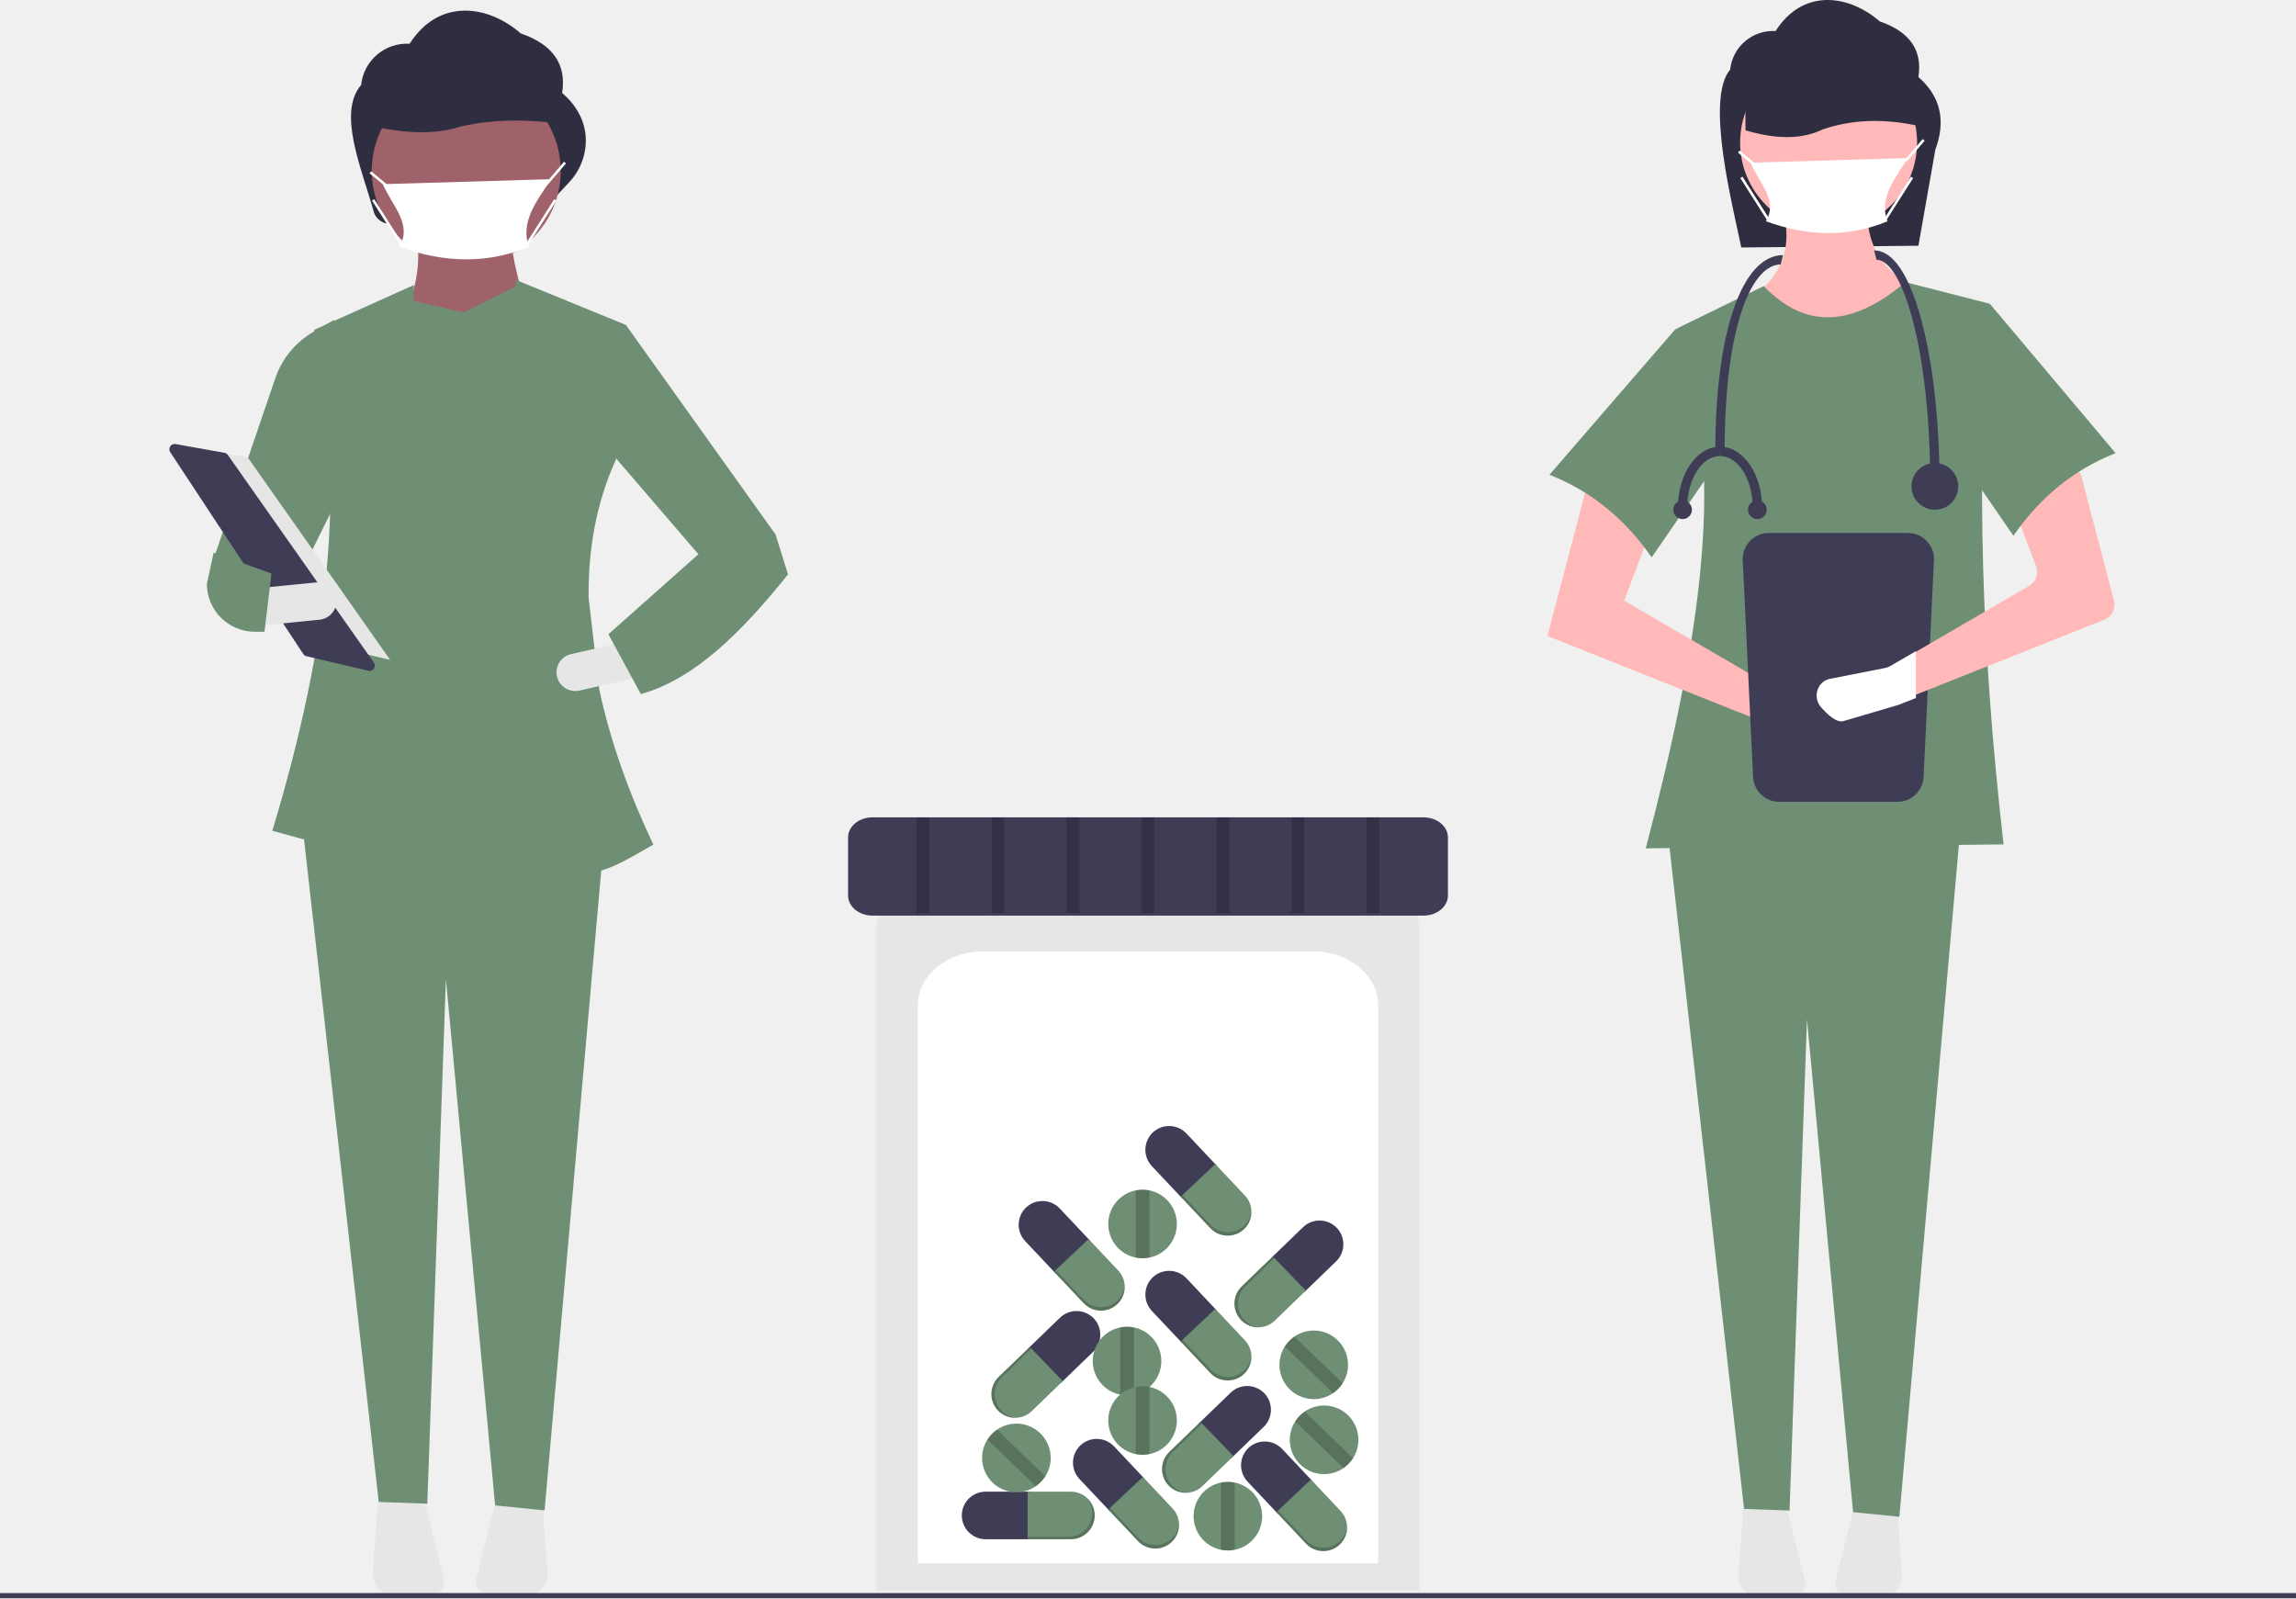
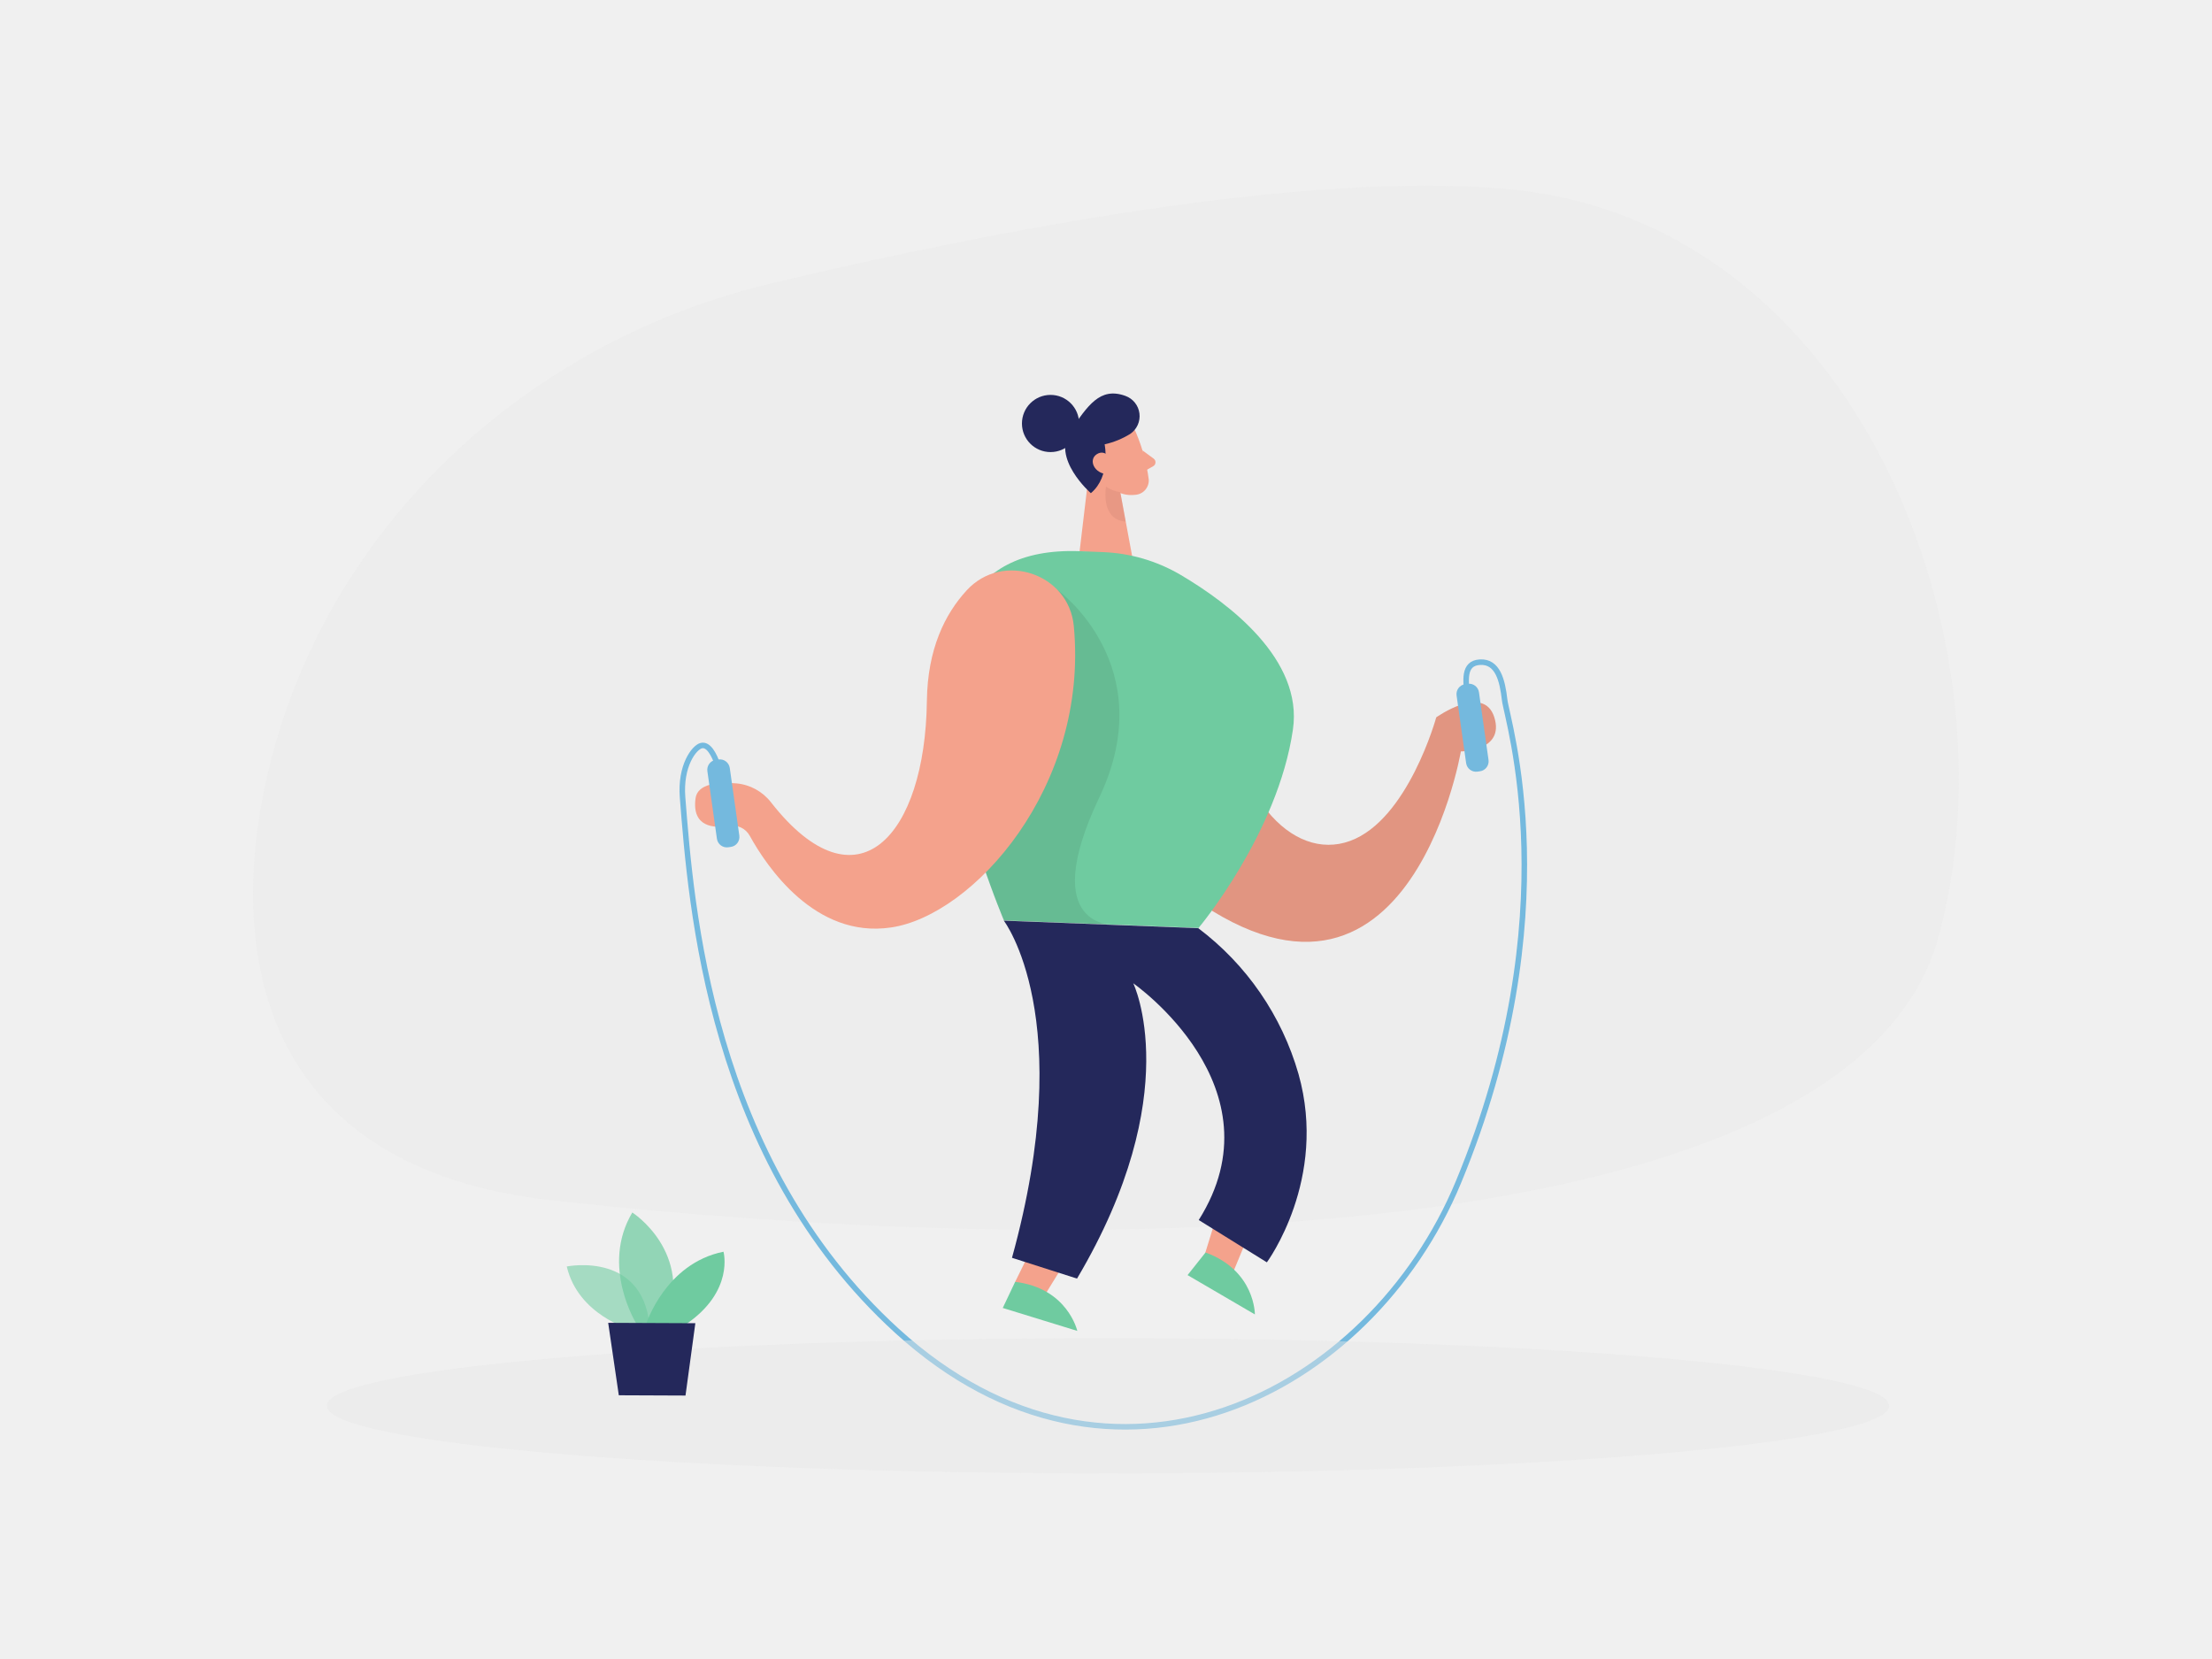
- <svg xmlns="http://www.w3.org/2000/svg" data-name="Layer 1" viewBox="0 0 888 618.106">
-   <path d="M897.957,235.99l-68.502.667c-3.22-15.851-14.038-57.443-4.295-68.787A16.674,16.674,0,0,1,842.723,152.95h0c10.617-16.62,28.302-14.124,40.255-3.745,12.029,4.151,16.565,11.525,14.979,21.532,8.909,7.798,10.552,17.285,6.553,28.085Z" fill="#2f2e41" transform="translate(-156 -140.947)" />
-   <path d="M891.362,278.189l-49.422-6.843-9.884-14.447c13.616-9.032,18.434-21.647,12.166-38.778l34.216-.76c-1.603,15.255,3.442,27.067,17.488,34.216Z" fill="#ffb9b9" transform="translate(-156 -140.947)" />
-   <path d="M830.255,723.967l-1.89,25.835a8.224,8.224,0,0,0,8.7,8.809L850.335,757.807a4.195,4.195,0,0,0,3.815-5.204l-7.366-29.463Z" fill="#e6e6e6" transform="translate(-156 -140.947)" />
-   <path d="M873.216,723.14l-7.366,29.463a4.195,4.195,0,0,0,3.815,5.204l13.27.804a8.224,8.224,0,0,0,8.7-8.809l-1.89-25.835Z" fill="#e6e6e6" transform="translate(-156 -140.947)" />
-   <polygon fill="#6e8f73" points="734.602 586.606 716.694 584.809 698.866 394.239 692.128 584.195 674.534 583.565 644.881 320.485 758.172 320.485 734.602 586.606" />
-   <circle cx="707.229" cy="55.125" fill="#ffb9b9" r="34.216" />
-   <path d="M930.9,467.515l-138.383,1.521c20.537-78.181,32.821-150.804,11.405-200.731l34.216-16.728c16.498,17.208,34.871,15.434,54.745-1.521l32.695,8.364C919.978,323.891,922.488,394.011,930.9,467.515Z" fill="#6e8f73" transform="translate(-156 -140.947)" />
-   <path d="M754.5,386.919l85.919,34.216,19.209,5.65a6.645,6.645,0,0,0,8.322-4.763h0a6.645,6.645,0,0,0-3.783-7.7l-19.946-6.113-60.067-34.976,12.546-33.075L770.467,326.091Z" fill="#ffb9b9" transform="translate(-156 -140.947)" />
-   <path d="M755.26,324.57c16.347,6.377,29.349,17.261,39.538,31.934l31.934-46.381-22.81-41.819Z" fill="#6e8f73" transform="translate(-156 -140.947)" />
-   <path d="M901.792,190.527c-13.887-3.578-27.54-4.069-40.813.469-8.455,4.095-18.608,3.717-29.899.344V157.203l60.959,1.626Z" fill="#2f2e41" transform="translate(-156 -140.947)" />
-   <path d="M840.134,347.053A10.145,10.145,0,0,0,830,357.187l4,83.732A10.145,10.145,0,0,0,844.134,451.053h45.732A10.145,10.145,0,0,0,900,440.919l4-83.732A10.145,10.145,0,0,0,893.866,347.053Z" fill="#3f3d56" transform="translate(-156 -140.947)" />
-   <path d="M969.89,380.593,895,410.413l-5.65,2.25c-.18.07-.36.13-.55.19l-18.93,5.57c-2.42.71-5.77-2.55-7.73-4.8a6.085,6.085,0,0,1-.16-7.93,6.746,6.746,0,0,1,.86-.83,5.589,5.589,0,0,1,2.5-1.1l18.91-3.72a6.336,6.336,0,0,0,1.93-.72l8.82-5.14,45.79-26.66a6.218,6.218,0,0,0,2.69-7.58l-8.74-23.05a6.211,6.211,0,0,1,2.87-7.68l14.48-7.76a6.206,6.206,0,0,1,8.94,3.9L973.6,373.233A6.219,6.219,0,0,1,969.89,380.593Z" fill="#ffb9b9" transform="translate(-156 -140.947)" />
-   <path d="M974.24,316.206c-16.347,6.377-29.349,17.261-39.538,31.934l-31.934-46.381,22.81-43.34Z" fill="#6e8f73" transform="translate(-156 -140.947)" />
-   <path d="M886,226.526c-14.968,6.226-30.663,5.973-47,0,4.754-8.114-2.352-14.469-6-22.66l61-1.813C889.335,209.169,882.452,217.576,886,226.526Z" fill="#fff" transform="translate(-156 -140.947)" />
-   <polygon fill="#fff" points="737.354 62.46 736.646 61.753 737.646 60.753 743.62 53.781 744.38 54.431 738.38 61.431 737.354 62.46" />
-   <rect fill="#fff" height="7.81" transform="translate(-12.03491 570.5309) rotate(-50.19443)" width="1.001" x="831" y="198.148" />
-   <rect fill="#fff" height="1" transform="matrix(0.537, -0.84358, 0.84358, 0.537, 72.44944, 710.8936)" width="19.558" x="880.471" y="217.303" />
-   <rect fill="#fff" height="19.558" transform="translate(-142.4296 341.2609) rotate(-32.47119)" width="1" x="834.25" y="208.024" />
-   <path d="M897,392.768V410.885l-6.307,2.512c-.201.078-.402.145-.614.212L868.949,419.826c-2.701.792-6.441-2.846-8.628-5.358a6.792,6.792,0,0,1-.179-8.852,7.53,7.53,0,0,1,.96-.926,6.238,6.238,0,0,1,2.791-1.228l21.108-4.152a7.072,7.072,0,0,0,2.154-.804Z" fill="#fff" transform="translate(-156 -140.947)" />
-   <path d="M906.14,328.149h-3.614c0-51.111-10.523-86.729-20.779-86.729l-.903-3.614c9.197,0,15.06,14.824,18.36,27.26C903.677,281.926,906.14,304.329,906.14,328.149Z" fill="#3f3d56" transform="translate(-156 -140.947)" />
-   <path d="M823.025,315.501H819.411c0-46.809,10.596-75.888,26.199-75.888l-.903,3.614C833.914,243.227,823.025,265.575,823.025,315.501Z" fill="#3f3d56" transform="translate(-156 -140.947)" />
-   <circle cx="748.333" cy="188.105" fill="#3f3d56" r="9.034" />
-   <path d="M808.57,337.183h-3.614c0-12.952,7.295-23.489,16.262-23.489v3.614C814.244,317.308,808.57,326.224,808.57,337.183Z" fill="#3f3d56" transform="translate(-156 -140.947)" />
-   <path d="M837.479,337.183h-3.614c0-10.959-5.674-19.875-12.648-19.875v-3.614C830.185,313.694,837.479,324.231,837.479,337.183Z" fill="#3f3d56" transform="translate(-156 -140.947)" />
-   <circle cx="679.673" cy="197.14" fill="#3f3d56" r="3.614" />
-   <circle cx="650.763" cy="197.14" fill="#3f3d56" r="3.614" />
-   <path d="M371.271,216.644,307.805,227.392a6.424,6.424,0,0,1-7.27-4.613c-4.585-16.549-14.172-38.139-4.864-48.977a17.805,17.805,0,0,1,18.755-15.933h0c11.338-17.747,30.222-15.083,42.986-3.999,12.845,4.432,17.688,12.307,15.995,22.992,5.549,4.857,8.459,10.329,9.072,16.334a23.589,23.589,0,0,1-6.454,18.351Z" fill="#2f2e41" transform="translate(-156 -140.947)" />
-   <path d="M361.403,266.609l-49.2-2.894c4.822-11.067,6.748-21.724,4.824-31.836h36.659C353.602,239.644,357.466,253.074,361.403,266.609Z" fill="#9f616a" transform="translate(-156 -140.947)" />
-   <path d="M302.18,721.236l-2.018,27.588a8.782,8.782,0,0,0,9.29,9.407l14.17-.858a4.479,4.479,0,0,0,4.074-5.557l-7.866-31.462Z" fill="#e6e6e6" transform="translate(-156 -140.947)" />
-   <path d="M348.055,720.353l-7.866,31.462a4.479,4.479,0,0,0,4.074,5.557l14.17.858a8.782,8.782,0,0,0,9.29-9.407l-2.018-27.588Z" fill="#e6e6e6" transform="translate(-156 -140.947)" />
-   <polygon fill="#6e8f73" points="210.62 584.119 191.498 582.2 172.46 378.701 165.265 581.544 146.478 580.871 114.813 299.944 235.79 299.944 210.62 584.119" />
-   <circle cx="180.323" cy="66.107" fill="#9f616a" r="36.537" />
-   <path d="M377.502,189.6c-14.829-2.583-29.409-2.937-43.582.339-9.028,2.955-19.87,2.683-31.928.248V165.548l65.094,1.173Z" fill="#2f2e41" transform="translate(-156 -140.947)" />
-   <path d="M360.639,236.37c-15.984,6.649-32.744,6.379-50.189,0,5.076-8.664-2.512-15.45-6.407-24.197l65.138-1.936C364.2,217.836,356.85,226.813,360.639,236.37Z" fill="#fff" transform="translate(-156 -140.947)" />
-   <rect fill="#fff" height="8.34" transform="translate(-208.685 167.0441) rotate(-50.19486)" width="1.001" x="301.941" y="206.067" />
-   <rect fill="#fff" height="1" transform="matrix(0.537, -0.84358, 0.84358, 0.537, -178.4638, 272.2359)" width="20.885" x="354.735" y="226.556" />
-   <rect fill="#fff" height="20.885" transform="matrix(0.84366, -0.53687, 0.53687, 0.84366, -230.0748, 58.78582)" width="1" x="305.412" y="216.614" />
-   <path d="M266.861,373.693l-27.977-17.365,23.859-69.879a32.965,32.965,0,0,1,14.41-17.116l8.037-4.653.699,70.495Z" fill="#6e8f73" transform="translate(-156 -140.947)" />
-   <path d="M387.789,407.631,383.65,372.179c-.221-18.713,2.962-36.805,10.554-53.475l3.859-52.095L355.615,249.245c-.13.865-.241,1.729-.365,2.594l-19.894,9.947-19.402-4.409.107-6.202-38.589,17.365c12.761,59.328,5.801,120.938-16.144,193.709l50.837,13.901.423-24.41,45.307-3.236c.467,7.92.842,15.699,1.059,23.305,25.565,9.412,26.443,9.256,49.737-4.22C399.415,448.084,392.07,427.79,387.789,407.631Z" fill="#6e8f73" transform="translate(-156 -140.947)" />
-   <polygon fill="#6e8f73" points="297.051 224.063 271.004 215.381 229.34 166.878 242.062 125.663 299.945 206.699 297.051 224.063" />
-   <path d="M371.419,402.56a7.246,7.246,0,0,0,8.655,5.459l22.111-5.007-3.196-14.113-22.111,5.006a7.237,7.237,0,0,0-5.459,8.655Z" fill="#e6e6e6" transform="translate(-156 -140.947)" />
-   <path d="M391.309,386.234l12.541,23.153c21.094-5.883,39.376-24.431,56.918-46.306l-4.824-15.435-29.906,7.718Z" fill="#6e8f73" transform="translate(-156 -140.947)" />
-   <polygon fill="#e6e6e6" points="71.79 172.661 95.866 176.96 150.897 255.207 121.662 248.328 71.79 172.661" />
-   <path d="M223.52,312.65a2.048,2.048,0,0,0-1.68,3.173l51.439,78.046a2.041,2.041,0,0,0,1.239.865l23.933,5.631a2.044,2.044,0,0,0,2.14-3.166L244.114,316.896a2.032,2.032,0,0,0-1.313-.836L223.906,312.685A2.217,2.217,0,0,0,223.52,312.65Z" fill="#3f3d56" transform="translate(-156 -140.947)" />
-   <path d="M255.608,368.452l1.43,14.4,22.56-2.239a7.235,7.235,0,0,0-1.429-14.4Z" fill="#e6e6e6" transform="translate(-156 -140.947)" />
-   <path d="M235.991,366.784a18.609,18.609,0,0,0,18.587,18.485h3.71l2.701-22.505-22.36-8.05Z" fill="#6e8f73" transform="translate(-156 -140.947)" />
-   <polygon fill="#fff" points="211.399 71.78 210.692 71.073 211.76 70.005 218.141 62.558 218.9 63.208 212.493 70.683 211.399 71.78" />
-   <rect fill="#3f3d56" height="2" width="888" y="616.106" />
-   <path d="M495,756.053H705V501.337c0-13.488-13.285-24.46-29.614-24.46H524.614c-16.33,0-29.614,10.973-29.614,24.46Z" fill="#e6e6e6" transform="translate(-156 -140.947)" />
-   <path d="M511,745.52H689V529.617c0-11.432-11.261-20.733-25.102-20.733H536.102C522.26,508.884,511,518.185,511,529.617Z" fill="#fff" transform="translate(-156 -140.947)" />
-   <path d="M493.414,457.053c-5.19,0-9.414,3.488-9.414,7.775v22.444c0,4.287,4.223,7.775,9.414,7.775H706.587c5.19,0,9.413-3.488,9.413-7.775V464.828c0-4.287-4.223-7.775-9.413-7.775Z" fill="#3f3d56" transform="translate(-156 -140.947)" />
-   <path d="M537.181,717.836a9.224,9.224,0,0,0-9.197,9.197v0a9.224,9.224,0,0,0,9.197,9.197H554.395V717.836Z" fill="#3f3d56" transform="translate(-156 -140.947)" />
-   <path d="M570.194,717.836H553.452V736.229h16.743a9.224,9.224,0,0,0,9.197-9.197v0A9.224,9.224,0,0,0,570.194,717.836Z" fill="#6e8f73" transform="translate(-156 -140.947)" />
-   <path d="M576.196,720.088a9.144,9.144,0,0,1,2.252,6.001v0a9.224,9.224,0,0,1-9.197,9.197H553.452v.943h16.743a9.224,9.224,0,0,0,9.197-9.197v0A9.177,9.177,0,0,0,576.196,720.088Z" opacity="0.2" transform="translate(-156 -140.947)" />
-   <path d="M614.861,579.31a9.224,9.224,0,0,0-13-.384l0,0a9.224,9.224,0,0,0-.384,13l11.808,12.526,13.384-12.617Z" fill="#3f3d56" transform="translate(-156 -140.947)" />
-   <path d="M637.507,603.332l-11.484-12.183L612.638,603.766l11.484,12.183a9.224,9.224,0,0,0,13.0.384l0,0A9.224,9.224,0,0,0,637.507,603.332Z" fill="#6e8f73" transform="translate(-156 -140.947)" />
-   <path d="M639.984,609.244a9.144,9.144,0,0,1-2.822,5.755l0,0a9.224,9.224,0,0,1-13-.384L613.324,603.119l-.686.647,11.484,12.183a9.224,9.224,0,0,0,13.0.384l0,0A9.177,9.177,0,0,0,639.984,609.244Z" opacity="0.2" transform="translate(-156 -140.947)" />
-   <path d="M565.861,608.31a9.224,9.224,0,0,0-13-.384l0,0a9.224,9.224,0,0,0-.384,13l11.808,12.526,13.384-12.617Z" fill="#3f3d56" transform="translate(-156 -140.947)" />
-   <path d="M588.507,632.332l-11.484-12.183L563.638,632.766l11.484,12.183a9.224,9.224,0,0,0,13.0.384l0,0A9.224,9.224,0,0,0,588.507,632.332Z" fill="#6e8f73" transform="translate(-156 -140.947)" />
-   <path d="M590.984,638.244a9.144,9.144,0,0,1-2.822,5.755l0,0a9.224,9.224,0,0,1-13-.384L564.324,632.119l-.686.647,11.484,12.183a9.224,9.224,0,0,0,13.0.384l0,0A9.177,9.177,0,0,0,590.984,638.244Z" opacity="0.2" transform="translate(-156 -140.947)" />
-   <path d="M614.861,635.31a9.224,9.224,0,0,0-13-.384l0,0a9.224,9.224,0,0,0-.384,13l11.808,12.526,13.384-12.617Z" fill="#3f3d56" transform="translate(-156 -140.947)" />
-   <path d="M637.507,659.332l-11.484-12.183L612.638,659.766l11.484,12.183a9.224,9.224,0,0,0,13.0.384l0,0A9.224,9.224,0,0,0,637.507,659.332Z" fill="#6e8f73" transform="translate(-156 -140.947)" />
-   <path d="M639.984,665.244a9.144,9.144,0,0,1-2.822,5.755l0,0a9.224,9.224,0,0,1-13-.384L613.324,659.119l-.686.647,11.484,12.183a9.224,9.224,0,0,0,13.0.384l0,0A9.177,9.177,0,0,0,639.984,665.244Z" opacity="0.2" transform="translate(-156 -140.947)" />
-   <path d="M644.754,692.777a9.224,9.224,0,0,0,.226-13.004l0,0a9.224,9.224,0,0,0-13.004-.226L619.594,691.506l12.778,13.23Z" fill="#3f3d56" transform="translate(-156 -140.947)" />
-   <path d="M621.008,715.712l12.043-11.632L620.272,690.851,608.23,702.482a9.224,9.224,0,0,0-.226,13.004l0,0A9.224,9.224,0,0,0,621.008,715.712Z" fill="#6e8f73" transform="translate(-156 -140.947)" />
-   <path d="M615.127,718.261a9.144,9.144,0,0,1-5.789-2.752l0,0a9.224,9.224,0,0,1,.226-13.004L620.928,691.529l-.655-.678L608.23,702.482a9.224,9.224,0,0,0-.226,13.004l0,0A9.177,9.177,0,0,0,615.127,718.261Z" opacity="0.2" transform="translate(-156 -140.947)" />
-   <path d="M578.754,663.777a9.224,9.224,0,0,0,.226-13.004l0,0a9.224,9.224,0,0,0-13.004-.226L553.594,662.506l12.778,13.23Z" fill="#3f3d56" transform="translate(-156 -140.947)" />
-   <path d="M555.008,686.712l12.043-11.632L554.272,661.851,542.23,673.482a9.224,9.224,0,0,0-.226,13.004l0,0A9.224,9.224,0,0,0,555.008,686.712Z" fill="#6e8f73" transform="translate(-156 -140.947)" />
-   <path d="M549.127,689.261a9.144,9.144,0,0,1-5.789-2.752l0,0a9.224,9.224,0,0,1,.226-13.004L554.928,662.529l-.655-.678L542.23,673.482a9.224,9.224,0,0,0-.226,13.004l0,0A9.177,9.177,0,0,0,549.127,689.261Z" opacity="0.2" transform="translate(-156 -140.947)" />
-   <path d="M672.754,628.777a9.224,9.224,0,0,0,.226-13.004l0,0a9.224,9.224,0,0,0-13.004-.226L647.594,627.506l12.778,13.23Z" fill="#3f3d56" transform="translate(-156 -140.947)" />
-   <path d="M649.008,651.712l12.043-11.632L648.272,626.851,636.23,638.482a9.224,9.224,0,0,0-.226,13.004l0,0A9.224,9.224,0,0,0,649.008,651.712Z" fill="#6e8f73" transform="translate(-156 -140.947)" />
-   <path d="M643.127,654.261a9.144,9.144,0,0,1-5.789-2.752l0,0a9.224,9.224,0,0,1,.226-13.004L648.928,627.529l-.655-.678L636.23,638.482a9.224,9.224,0,0,0-.226,13.004l0,0A9.177,9.177,0,0,0,643.127,654.261Z" opacity="0.2" transform="translate(-156 -140.947)" />
-   <path d="M651.861,701.31a9.224,9.224,0,0,0-13-.384l0,0a9.224,9.224,0,0,0-.384,13l11.808,12.526,13.384-12.617Z" fill="#3f3d56" transform="translate(-156 -140.947)" />
-   <path d="M674.507,725.332l-11.484-12.183L649.638,725.766l11.484,12.183a9.224,9.224,0,0,0,13.0.384l0,0A9.224,9.224,0,0,0,674.507,725.332Z" fill="#6e8f73" transform="translate(-156 -140.947)" />
-   <path d="M676.984,731.244a9.144,9.144,0,0,1-2.822,5.755l0,0a9.224,9.224,0,0,1-13-.384L650.324,725.119l-.686.647,11.484,12.183a9.224,9.224,0,0,0,13.0.384l0,0A9.177,9.177,0,0,0,676.984,731.244Z" opacity="0.2" transform="translate(-156 -140.947)" />
-   <path d="M586.861,700.31a9.224,9.224,0,0,0-13-.384l0,0a9.224,9.224,0,0,0-.384,13l11.808,12.526,13.384-12.617Z" fill="#3f3d56" transform="translate(-156 -140.947)" />
-   <path d="M609.507,724.332l-11.484-12.183L584.638,724.766l11.484,12.183a9.224,9.224,0,0,0,13.0.384l0,0A9.224,9.224,0,0,0,609.507,724.332Z" fill="#6e8f73" transform="translate(-156 -140.947)" />
-   <path d="M611.984,730.244a9.144,9.144,0,0,1-2.822,5.755l0,0a9.224,9.224,0,0,1-13-.384L585.324,724.119l-.686.647,11.484,12.183a9.224,9.224,0,0,0,13.0.384l0,0A9.177,9.177,0,0,0,611.984,730.244Z" opacity="0.2" transform="translate(-156 -140.947)" />
-   <path d="M605.158,667.316A13.263,13.263,0,0,1,594.547,680.314a13.395,13.395,0,0,1-5.305,0,13.266,13.266,0,0,1,0-25.996,13.397,13.397,0,0,1,5.305,0A13.263,13.263,0,0,1,605.158,667.316Z" fill="#6e8f73" transform="translate(-156 -140.947)" />
-   <path d="M594.547,654.318V680.314a13.395,13.395,0,0,1-5.305,0V654.318a13.397,13.397,0,0,1,5.305,0Z" opacity="0.2" transform="translate(-156 -140.947)" />
-   <path d="M611.158,614.316A13.263,13.263,0,0,1,600.547,627.314a13.395,13.395,0,0,1-5.305,0,13.266,13.266,0,0,1,0-25.996,13.397,13.397,0,0,1,5.305,0A13.263,13.263,0,0,1,611.158,614.316Z" fill="#6e8f73" transform="translate(-156 -140.947)" />
-   <path d="M600.547,601.318V627.314a13.395,13.395,0,0,1-5.305,0V601.318a13.397,13.397,0,0,1,5.305,0Z" opacity="0.2" transform="translate(-156 -140.947)" />
-   <path d="M611.158,690.316A13.263,13.263,0,0,1,600.547,703.314a13.395,13.395,0,0,1-5.305,0,13.266,13.266,0,0,1,0-25.996,13.397,13.397,0,0,1,5.305,0A13.263,13.263,0,0,1,611.158,690.316Z" fill="#6e8f73" transform="translate(-156 -140.947)" />
-   <path d="M600.547,677.318V703.314a13.395,13.395,0,0,1-5.305,0V677.318a13.397,13.397,0,0,1,5.305,0Z" opacity="0.2" transform="translate(-156 -140.947)" />
-   <path d="M644.158,727.316A13.263,13.263,0,0,1,633.547,740.314a13.395,13.395,0,0,1-5.305,0,13.266,13.266,0,0,1,0-25.996,13.397,13.397,0,0,1,5.305,0A13.263,13.263,0,0,1,644.158,727.316Z" fill="#6e8f73" transform="translate(-156 -140.947)" />
-   <path d="M633.547,714.318V740.314a13.395,13.395,0,0,1-5.305,0V714.318a13.397,13.397,0,0,1,5.305,0Z" opacity="0.2" transform="translate(-156 -140.947)" />
-   <path d="M673.31,659.24a13.263,13.263,0,0,1,1.995,16.66,13.395,13.395,0,0,1-3.682,3.82,13.266,13.266,0,0,1-18.717-18.04,13.397,13.397,0,0,1,3.682-3.82A13.263,13.263,0,0,1,673.31,659.24Z" fill="#6e8f73" transform="translate(-156 -140.947)" />
-   <path d="M656.588,657.86l18.717,18.04a13.395,13.395,0,0,1-3.682,3.82l-18.717-18.04a13.397,13.397,0,0,1,3.682-3.82Z" opacity="0.2" transform="translate(-156 -140.947)" />
-   <path d="M677.31,688.24a13.263,13.263,0,0,1,1.995,16.66,13.395,13.395,0,0,1-3.682,3.82,13.266,13.266,0,0,1-18.717-18.04,13.397,13.397,0,0,1,3.682-3.82A13.263,13.263,0,0,1,677.31,688.24Z" fill="#6e8f73" transform="translate(-156 -140.947)" />
-   <path d="M660.588,686.86l18.717,18.04a13.395,13.395,0,0,1-3.682,3.82l-18.717-18.04a13.397,13.397,0,0,1,3.682-3.82Z" opacity="0.2" transform="translate(-156 -140.947)" />
-   <path d="M558.31,695.24a13.263,13.263,0,0,1,1.995,16.66,13.395,13.395,0,0,1-3.682,3.82,13.266,13.266,0,0,1-18.717-18.04,13.397,13.397,0,0,1,3.682-3.82A13.263,13.263,0,0,1,558.31,695.24Z" fill="#6e8f73" transform="translate(-156 -140.947)" />
-   <path d="M541.588,693.86l18.717,18.04a13.395,13.395,0,0,1-3.682,3.82l-18.717-18.04a13.397,13.397,0,0,1,3.682-3.82Z" opacity="0.2" transform="translate(-156 -140.947)" />
-   <rect height="37" opacity="0.2" width="5" x="354.5" y="316.106" />
-   <rect height="37" opacity="0.2" width="5" x="383.5" y="316.106" />
-   <rect height="37" opacity="0.2" width="5" x="412.5" y="316.106" />
-   <rect height="37" opacity="0.2" width="5" x="441.5" y="316.106" />
-   <rect height="37" opacity="0.2" width="5" x="470.5" y="316.106" />
-   <rect height="37" opacity="0.2" width="5" x="499.5" y="316.106" />
-   <rect height="37" opacity="0.2" width="5" x="528.5" y="316.106" />
+ <svg xmlns="http://www.w3.org/2000/svg" id="Layer_1" data-name="Layer 1" viewBox="0 0 400 300">
+   <path d="M139.56,51.22c-45,10.7-80.56,44.51-91,88-7.76,32.36-2,71.94,51.25,77.84,114.3,12.67,236.05,5.08,250.65-47.37S336.69,39.72,272.16,34.15C235.41,31,180.25,41.54,139.56,51.22Z" fill="#e6e6e6" opacity="0.3" />
+   <polygon points="188.22 222.39 183.57 231.8 188.17 235.43 193.6 226.62 188.22 222.39" fill="#f4a28c" />
+   <path d="M183.57,231.8l-2.24,4.72,13.48,4.15S193.07,232.94,183.57,231.8Z" fill="#6fcba0" />
+   <polygon points="220.49 218.33 217.39 228.37 222.51 231.21 226.47 221.66 220.49 218.33" fill="#f4a28c" />
+   <path d="M193.19,107.73c7.07-8.71,21.12-7.09,25.71,3.13a29,29,0,0,1,2.32,10.77c1,22.17,12.41,34.26,22.91,30.44s15.59-22.35,15.59-22.35,8.59-6.13,10.5,0-6.05,6.16-6.05,6.16-10.2,60-54.72,21.6C181.3,133.22,186,116.64,193.19,107.73Z" fill="#f4a28c" />
+   <path d="M193.19,107.73c7.07-8.71,21.12-7.09,25.71,3.13a29,29,0,0,1,2.32,10.77c1,22.17,12.41,34.26,22.91,30.44s15.59-22.35,15.59-22.35,8.59-6.13,10.5,0-6.05,6.16-6.05,6.16-10.2,60-54.72,21.6C181.3,133.22,186,116.64,193.19,107.73Z" opacity="0.08" />
+   <path d="M205.48,78.37a32.31,32.31,0,0,1,2.25,8.34,2.61,2.61,0,0,1-2.46,2.77,5.75,5.75,0,0,1-5.62-2.75l-2.88-3.84a4.68,4.68,0,0,1,.43-5.38C199.34,74.6,204.4,75.39,205.48,78.37Z" fill="#f4a28c" />
+   <polygon points="197.24 82.75 195.23 99.67 204.77 100.79 202.38 87.93 197.24 82.75" fill="#f4a28c" />
+   <path d="M206.6,81.45l2,1.47a.82.82,0,0,1-.09,1.4l-1.78,1Z" fill="#f4a28c" />
+   <path d="M202.59,89A6.09,6.09,0,0,1,200,88s-1.08,6,3.56,6.32Z" fill="#ce8172" opacity="0.31" />
+   <path d="M201,83.71s-.65-1.9-2-1.29-.46,3.35,1.57,3Z" fill="#f4a28c" />
+   <path d="M204.37,78.47a15,15,0,0,1-4.62,1.88s1.2,5.75-2.49,8.83c0,0-7.28-6.34-3.62-11.45,3.07-4.28,5.2-7.83,9.87-6.14A3.89,3.89,0,0,1,204.37,78.47Z" fill="#24285b" />
+   <circle cx="189.97" cy="76.58" r="5.17" fill="#24285b" />
+   <path d="M201,83.13s-1.09-2-2.66-1-.52,3.53,2,3.63Z" fill="#f4a28c" />
+   <path d="M195.23,99.67l4.24.17a29.94,29.94,0,0,1,14,4.1c8.82,5.2,22.19,15.32,20.33,28-2.73,18.79-17.07,35.87-17.07,35.87l-35.18-1.37S151.91,98.1,195.23,99.67Z" fill="#6fcba0" />
+   <path d="M191.22,106.67s18.95,13.58,7.56,37.55,2.95,23.05,2.95,23.05l-20.21-.79-3.29-8.69Z" opacity="0.08" />
+   <path d="M181.52,166.48S195,184,183,227.45l11.76,3.76c19.82-33.47,10.17-53.4,10.17-53.4s27,18.77,11.84,42.81l12.32,7.65s11.1-15,5.72-34.06a50.37,50.37,0,0,0-18.12-26.36Z" fill="#24285b" />
+   <path d="M194.18,113.22c-.89-9.53-12.85-13.54-19.35-6.49-3.94,4.27-7.1,10.61-7.22,20-.3,24.39-12.59,38.27-28.17,18.38a8.93,8.93,0,0,0-6.28-3.45c-3.17-.28-7,0-7.38,2.68-.72,5.25,3.33,5.48,6.11,5a3.56,3.56,0,0,1,3.68,1.78c3.05,5.53,11.79,18.62,25.52,16.6C175.94,165.59,196.92,142.29,194.18,113.22Z" fill="#f4a28c" />
+   <path d="M218,226.49l-3.25,4.09,12.17,7.11S227,229.78,218,226.49Z" fill="#6fcba0" />
+   <path d="M130.82,142.28s-1.42-8.07-4-7.45c-1.28.31-3.85,3.6-3.39,9.38,1.54,19.31,4.8,65.51,38.78,96.46,39,35.51,85.61,11.46,101.52-26.9,20.12-48.52,8.77-83.57,8.36-87.19s-1.28-7-4.44-6.84-2.58,3.45-2.28,6.37" fill="none" stroke="#74b9de" stroke-miterlimit="10" />
+   <rect x="128.77" y="137.28" width="4.09" height="15.97" rx="1.81" transform="translate(-19.02 19.71) rotate(-8.03)" fill="#74b9de" />
+   <rect x="264.25" y="123.6" width="4.09" height="15.97" rx="1.81" transform="translate(-15.78 38.5) rotate(-8.03)" fill="#74b9de" />
+   <ellipse cx="200.36" cy="254.21" rx="141.26" ry="12.21" fill="#e6e6e6" opacity="0.45" />
+   <path d="M114,240.39s-9.45-2.58-11.51-11.37c0,0,14.64-3,15.06,12.15Z" fill="#6fcba0" opacity="0.58" />
+   <path d="M115.13,239.45s-6.6-10.43-.79-20.19c0,0,11.13,7.07,6.19,20.22Z" fill="#6fcba0" opacity="0.73" />
+   <path d="M116.83,239.46s3.49-11,14-13.11c0,0,2,7.16-6.82,13.14Z" fill="#6fcba0" />
+   <polygon points="109.98 239.21 111.9 252.31 123.96 252.36 125.74 239.28 109.98 239.21" fill="#24285b" />
</svg>
